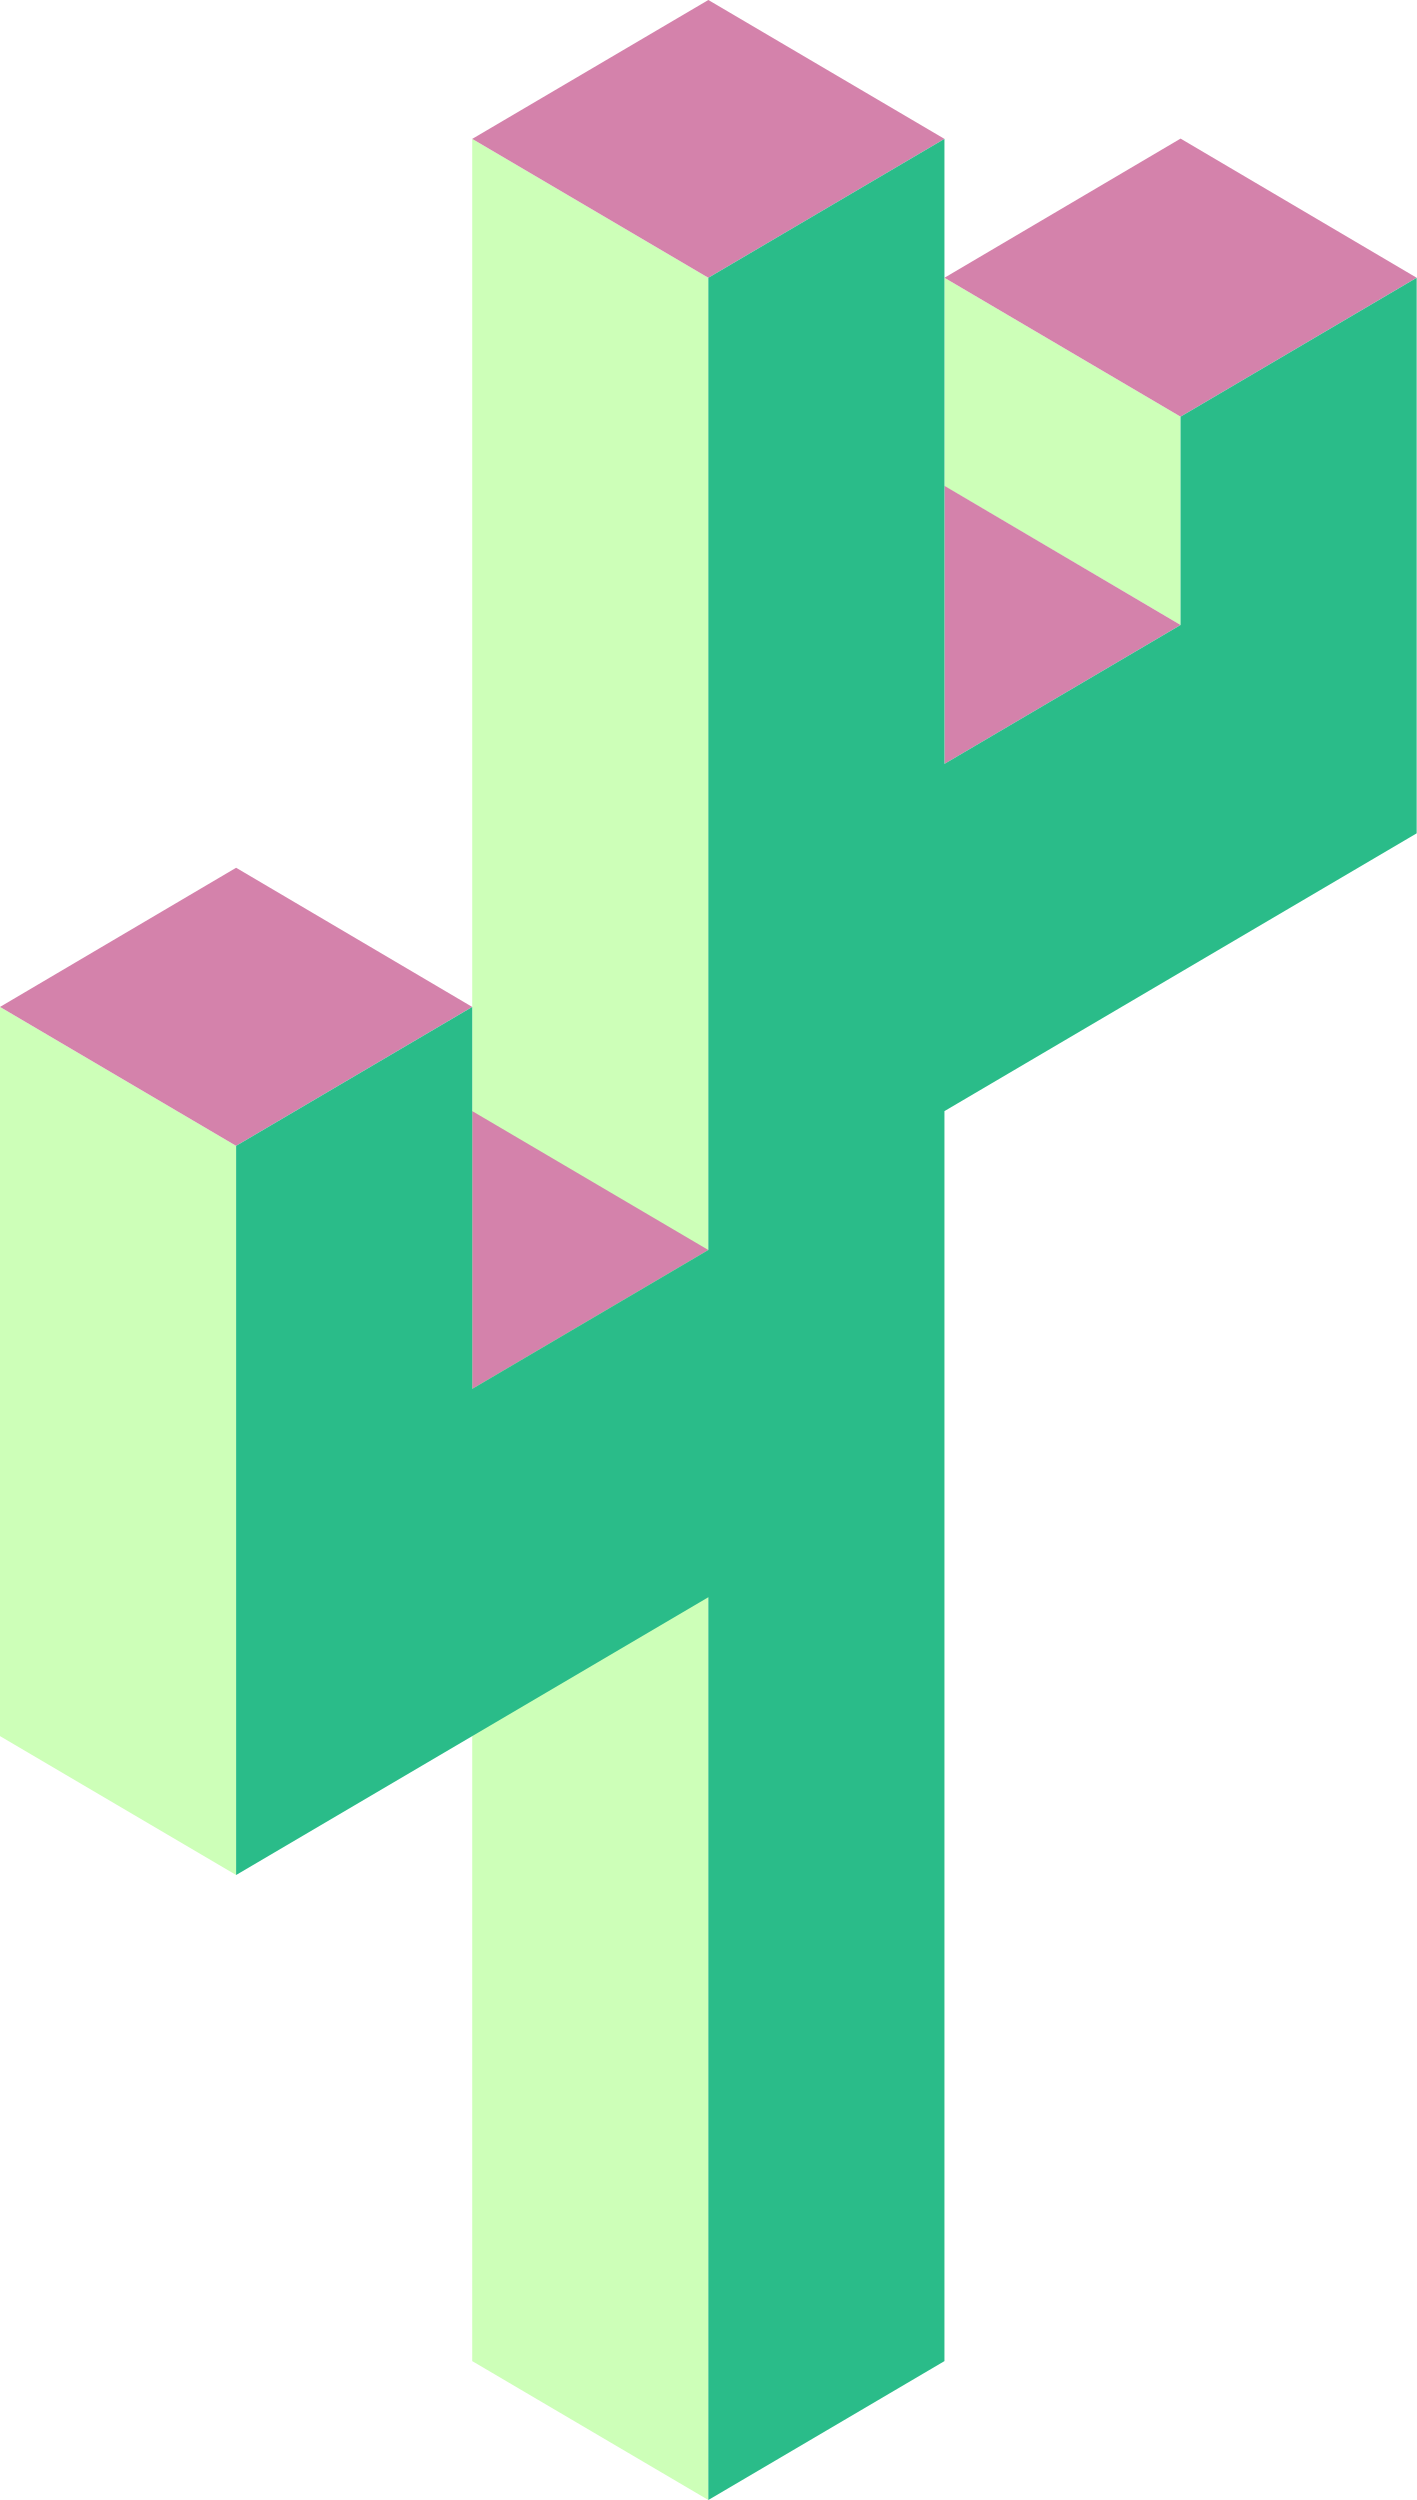
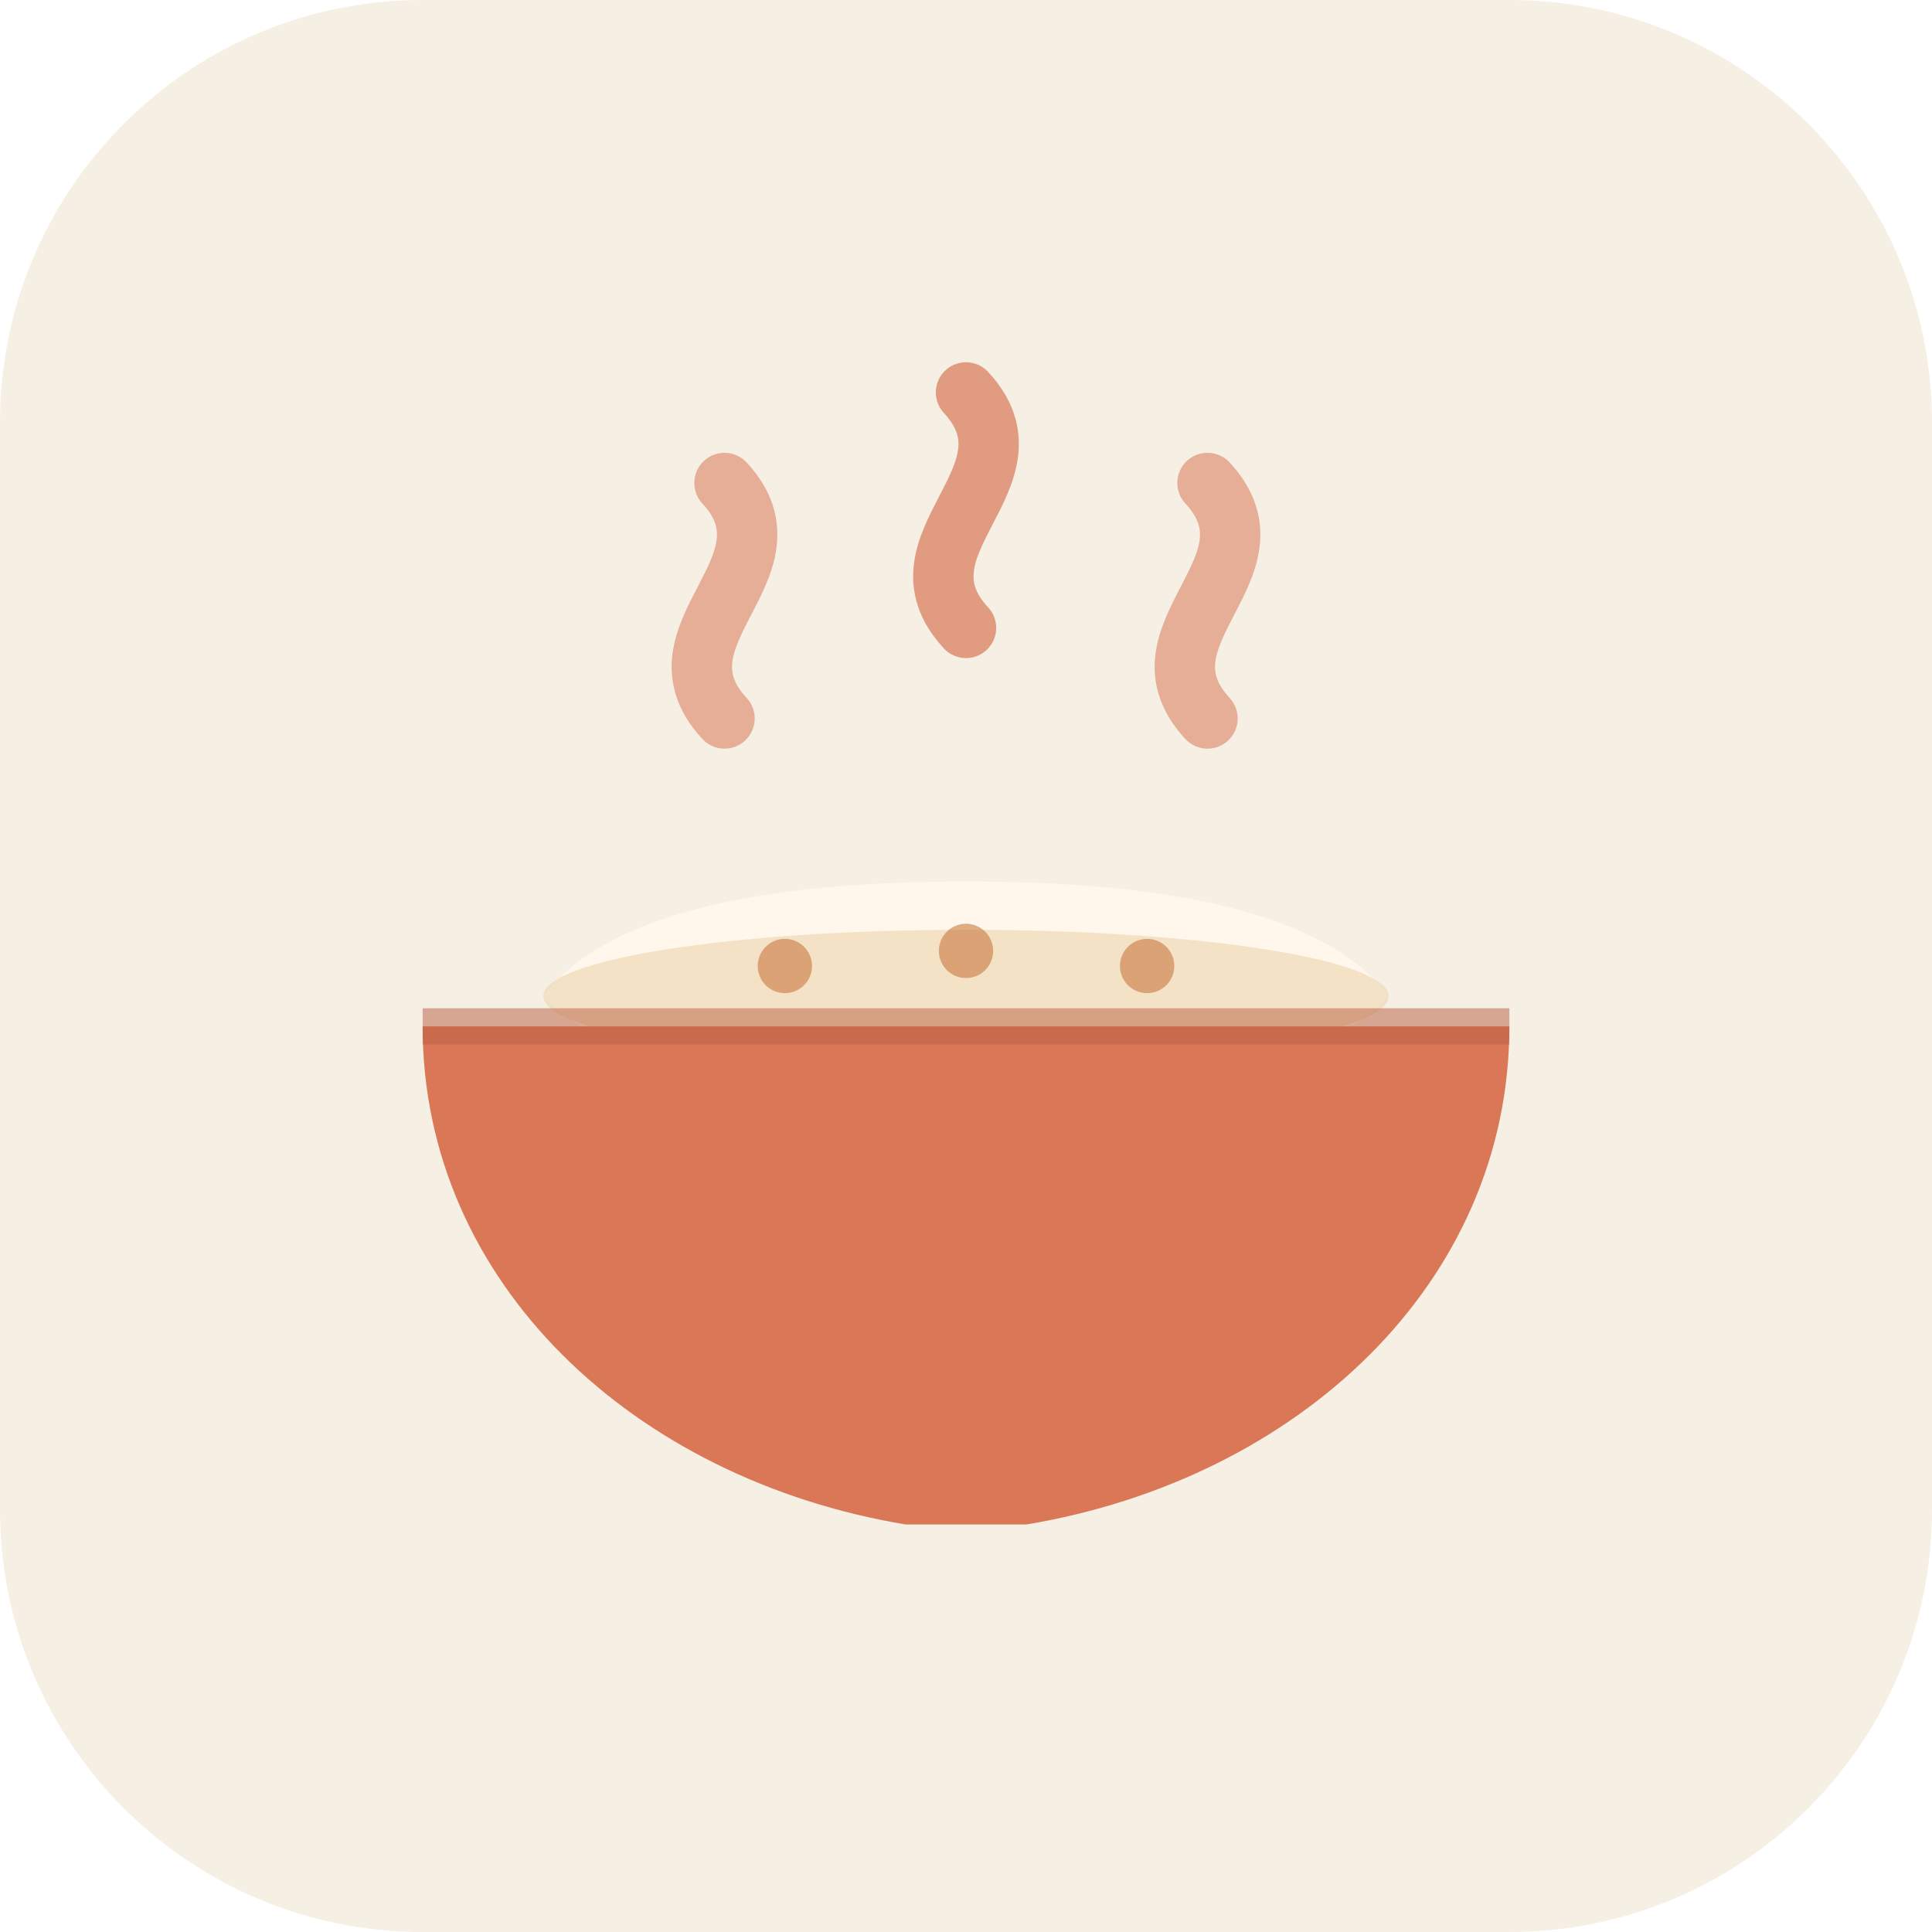
- <svg xmlns="http://www.w3.org/2000/svg" fill="none" viewBox="0 0 272 480">
-   <path fill="#cdffb8" d="M181.334 93.333v-40L226.667 80v40zM136.001 53.333 90.667 26.667v426.666L136.001 480zM45.333 220 0 193.334v140L45.333 360z" />
-   <path fill="#d482ab" d="M90.667 26.667 136.001 0l45.333 26.667-45.333 26.666zM181.334 53.33l45.333-26.72L272 53.33 226.667 80zM136 240l-45.333-26.67v53.34zM0 193.33l45.333-26.72 45.334 26.72L45.333 220zM181.334 93.277 226.667 120l-45.333 26.67z" />
-   <path fill="#2abc89" d="m136 53.333 45.333-26.666v120L226.667 120V80L272 53.333V160l-90.667 53.333v240L136 480V306.667L45.334 360V220l45.333-26.667v73.334L136 240z" />
+ <svg xmlns="http://www.w3.org/2000/svg" viewBox="0 0 64 64" fill="none">
+   <rect width="64" height="64" rx="14" fill="#f6efe4" />
+   <path d="M24 16c2.6 2.8-2.6 5 0 7.8" stroke="#d97757" stroke-width="2" stroke-linecap="round" opacity="0.55" />
+   <path d="M32 13c2.6 2.8-2.6 5 0 7.8" stroke="#d97757" stroke-width="2" stroke-linecap="round" opacity="0.7" />
+   <path d="M40 16c2.6 2.8-2.6 5 0 7.8" stroke="#d97757" stroke-width="2" stroke-linecap="round" opacity="0.55" />
+   <path d="M18 33c1.8-2.4 6.2-3.8 14-3.8s12.2 1.4 14 3.8c-1.8 2-6.2 3-14 3s-12.2-1-14-3z" fill="#fff7ec" />
+   <ellipse cx="32" cy="33" rx="14" ry="2.2" fill="#f0d9b8" opacity="0.7" />
+   <path d="M14 34c0 8.5 7 15 16 16.5h4C43 49 50 42.5 50 34z" fill="#d97757" />
+   <path d="M14 34h36" stroke="#b85d3f" stroke-width="1.2" opacity="0.5" />
+   <circle cx="26" cy="32" r="0.9" fill="#c97a3d" opacity="0.6" />
+   <circle cx="32" cy="31.5" r="0.9" fill="#c97a3d" opacity="0.6" />
+   <circle cx="38" cy="32" r="0.9" fill="#c97a3d" opacity="0.6" />
</svg>
